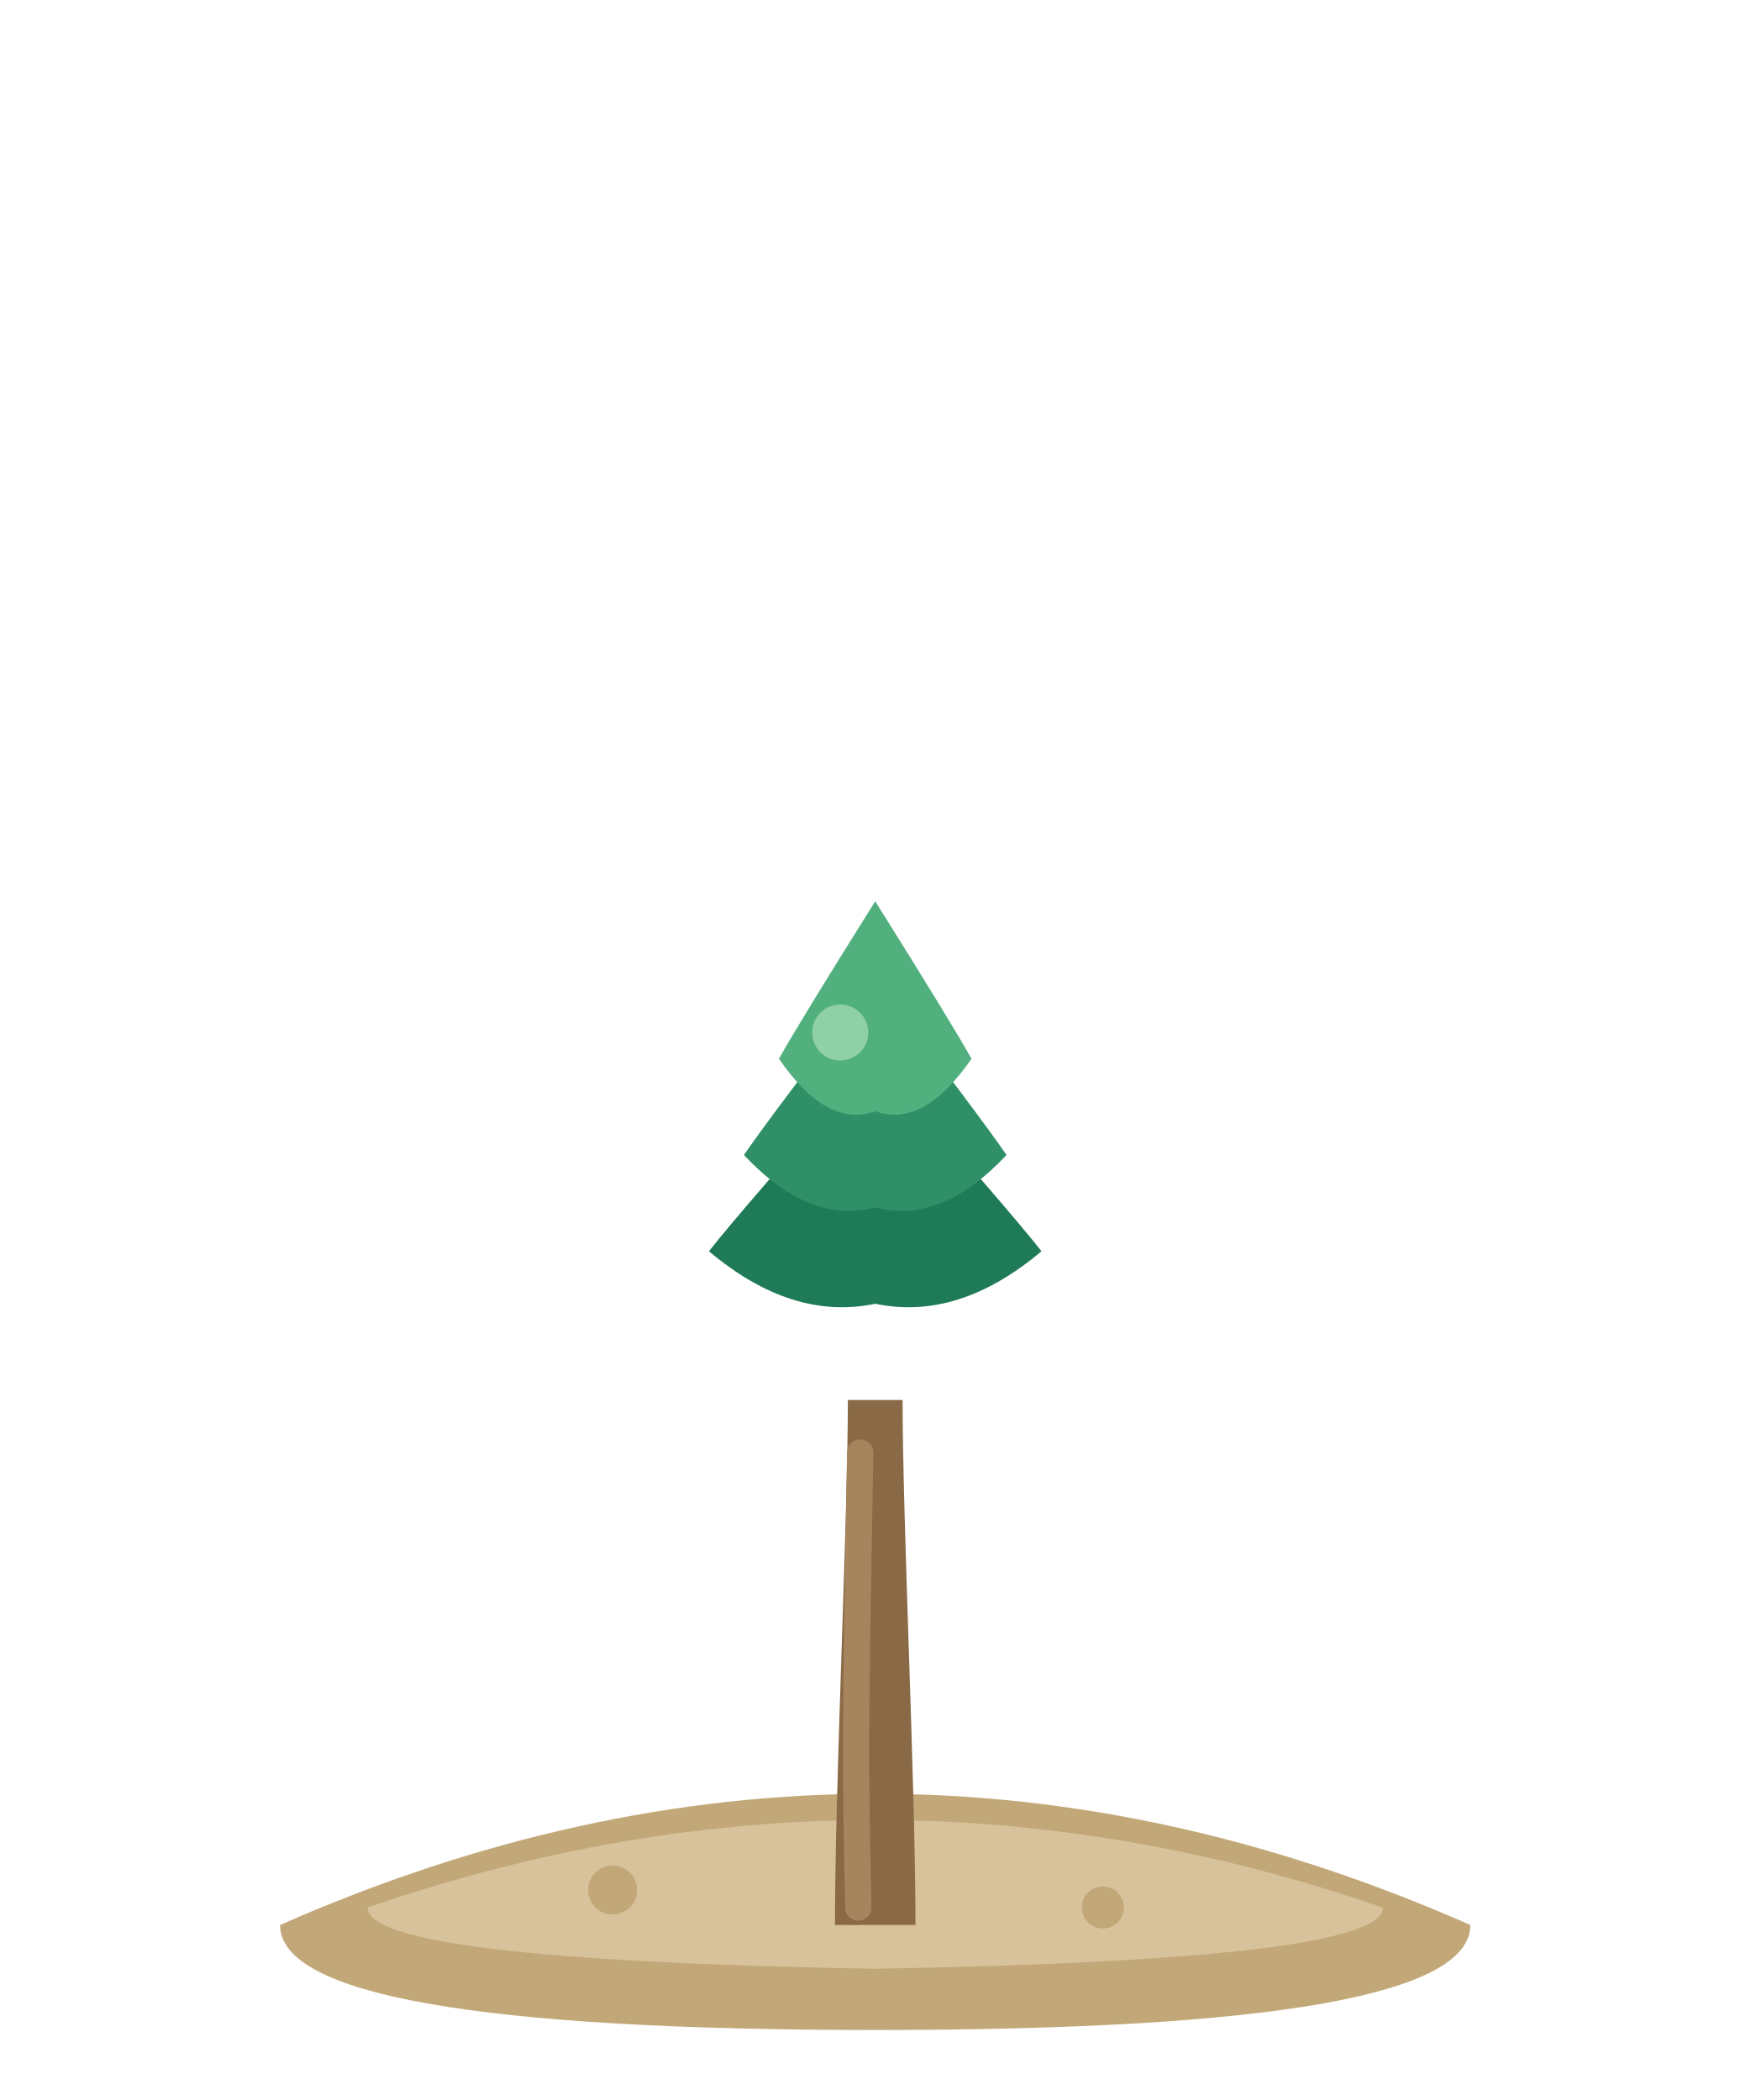
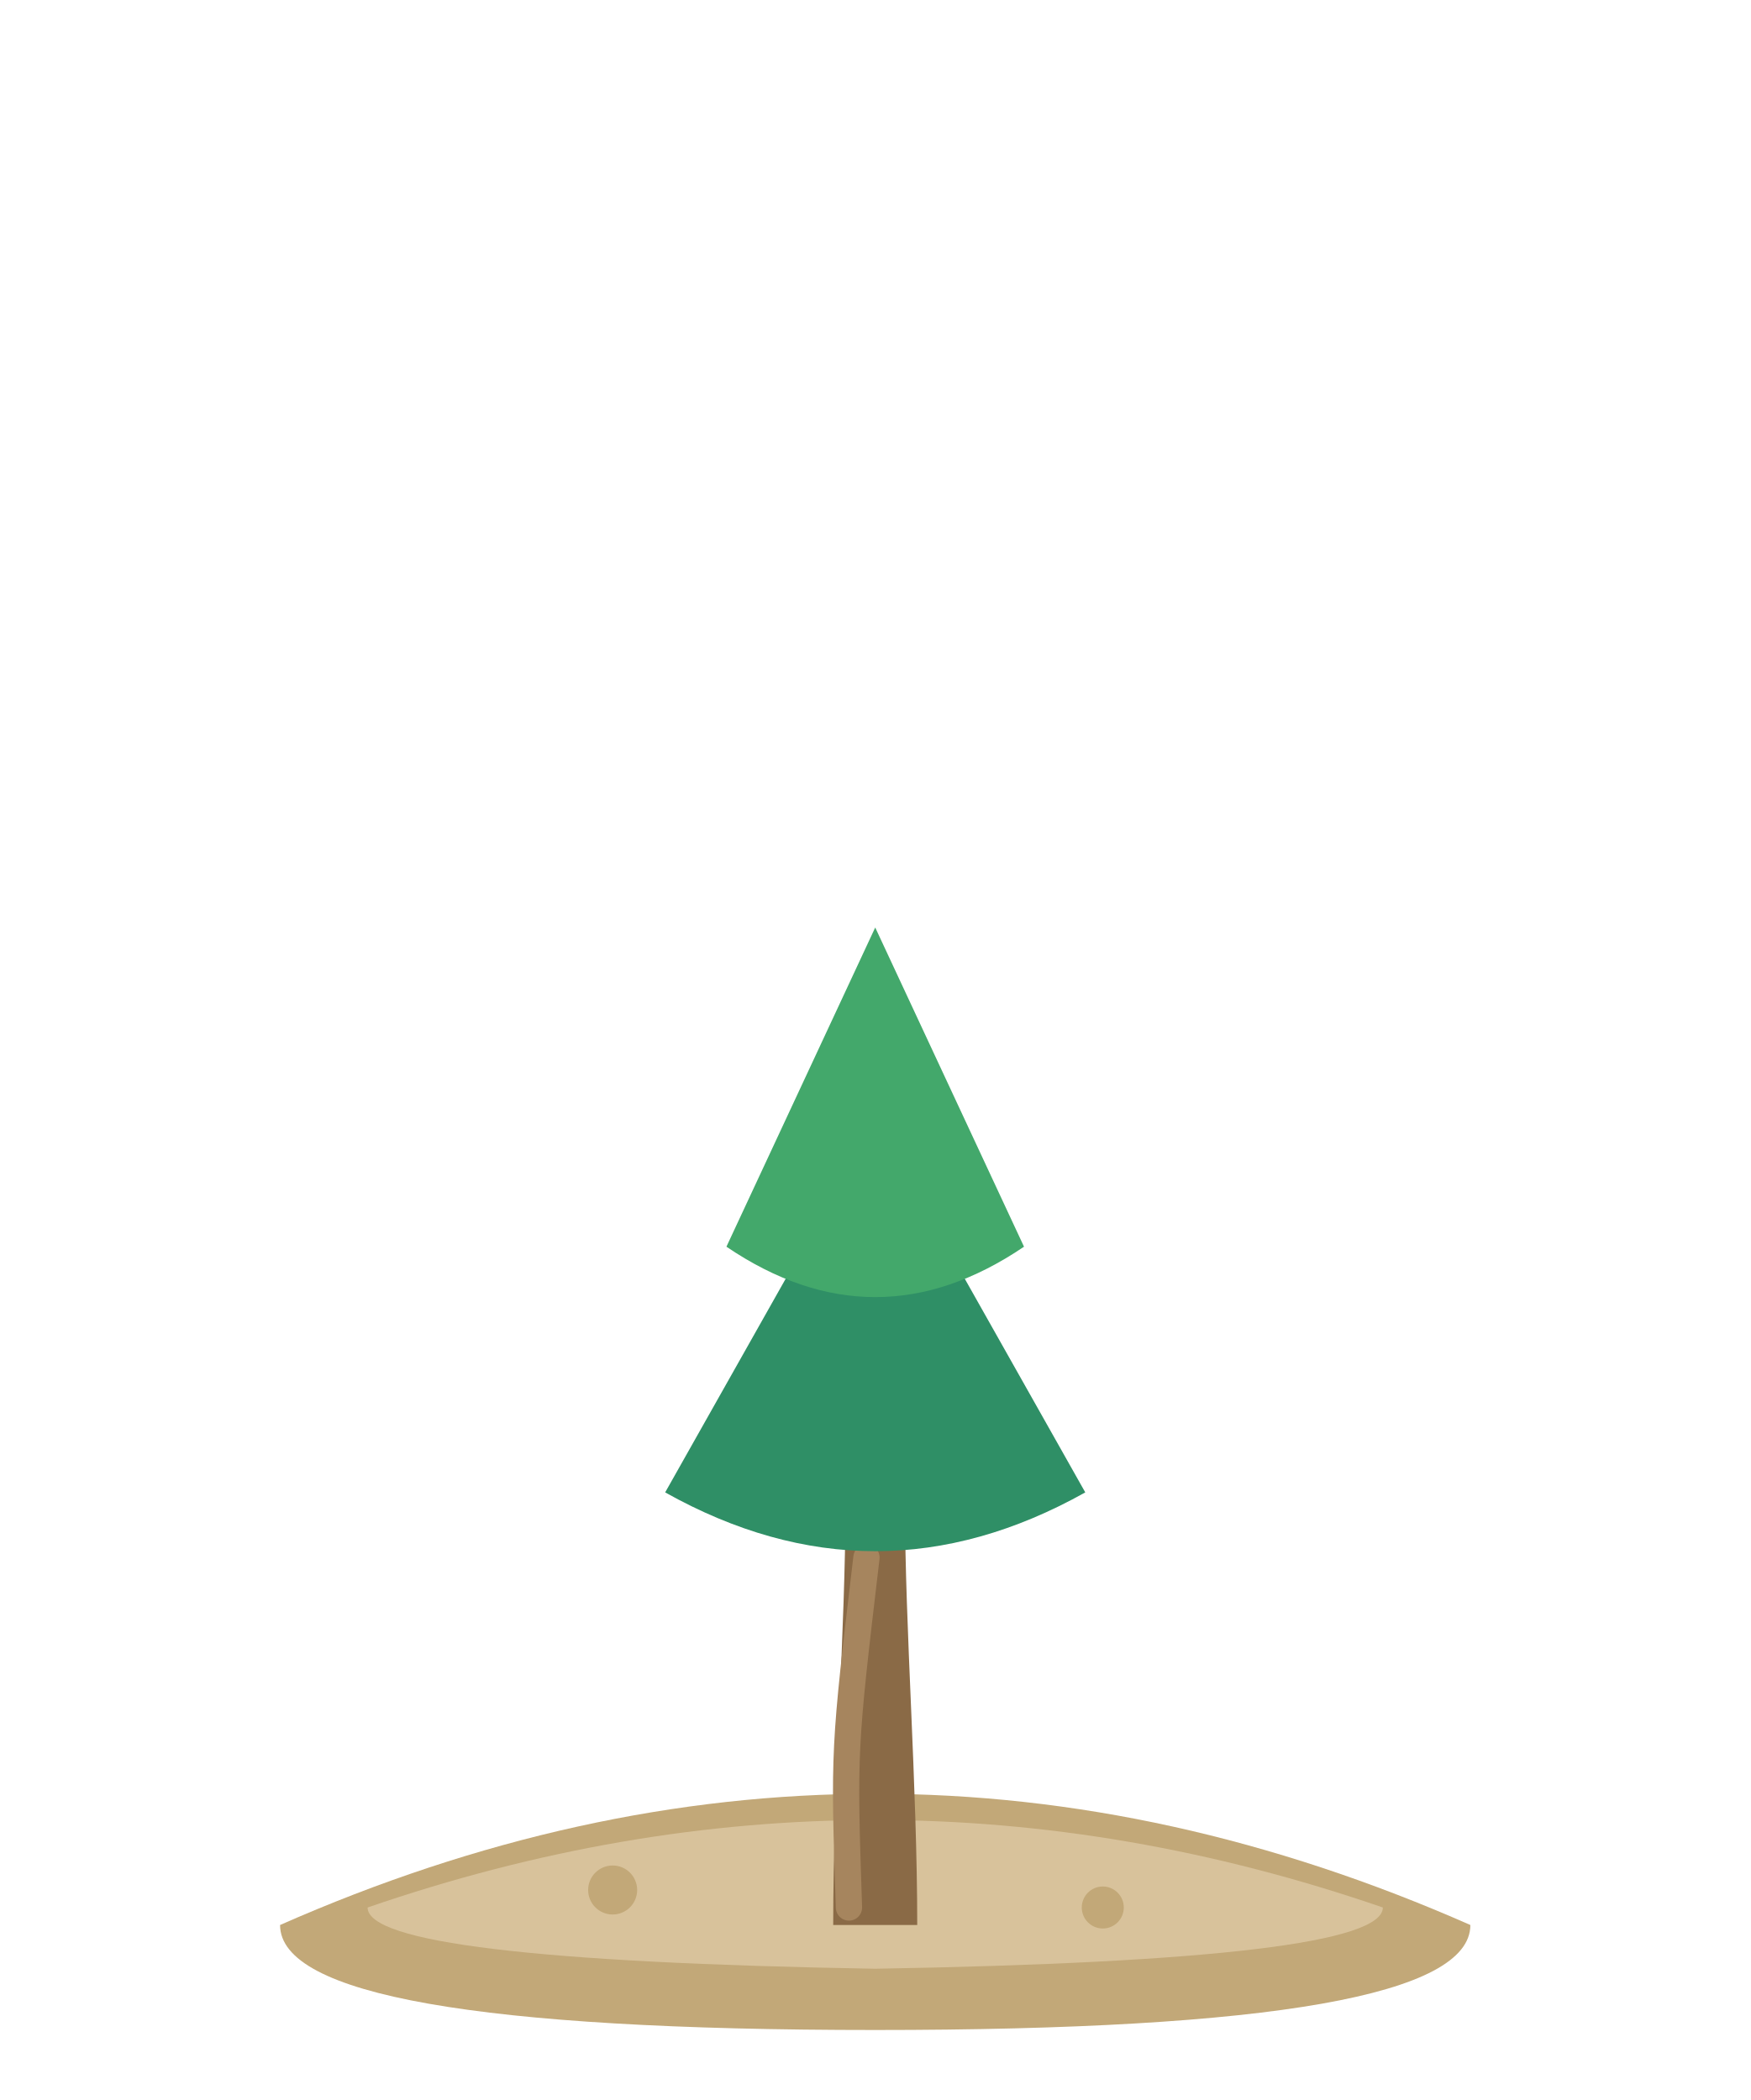
<svg xmlns="http://www.w3.org/2000/svg" viewBox="0 0 100 120">
  <path d="M16 110 Q50 95 84 110 Q84 116 50 116 Q16 116 16 110 Z" fill="#C2A878" />
  <path d="M21 109 Q50 99 79 109 Q79 112 50 112.5 Q21 112 21 109 Z" fill="#D8C29B" />
  <circle cx="35" cy="108" r="1.4" fill="#C2A878" />
  <circle cx="63" cy="109" r="1.2" fill="#C2A878" />
-   <path d="M47.7 110 C 47.7 102 48.436 87 48.436 80 L 51.564 80 C 51.564 87 52.3 102 52.3 110 Z" fill="#8A6A46" />
-   <path d="M49.14 83 C 48.85 100 48.85 100 49.034 109" stroke="#A6855E" stroke-width="1.5" fill="none" stroke-linecap="round" />
-   <path d="M 50 60.5 Q 57.6 69.08 59.5 71.5 Q 54.75 75.5 50 74.5 Q 45.25 75.5 40.5 71.5 Q 42.4 69.08 50 60.5 Z" fill="#1F7A57" />
-   <path d="M 50 56 Q 56 63.8 57.5 66 Q 53.75 70 50 69 Q 46.25 70 42.5 66 Q 44 63.8 50 56 Z" fill="#2F8F66" />
-   <path d="M 50 51.5 Q 54.4 58.52 55.5 60.5 Q 52.75 64.5 50 63.5 Q 47.25 64.5 44.5 60.5 Q 45.6 58.52 50 51.5 Z" fill="#52B07F" />
-   <circle cx="48" cy="59" r="1.6" fill="#8FD0A6" />
+   <path d="M47.6 110 C 47.6 102 48.3 93 48.3 86 L 51.7 86 C 51.7 93 52.4 102 52.4 110 Z" fill="#8A6A46" />
+   <path d="M49.5 89 C 48.2 100 48.2 100 48.5 109" stroke="#A6855E" stroke-width="1.5" fill="none" stroke-linecap="round" />
+   <path d="M50 64 Q56.96 76.34 62 85.28 Q50 92 38 85.28 Q43.04 76.34 50 64 Z" fill="#2F8F66" />
+   <path d="M50 53 Q54.93 63.58 58.5 71.24 Q50 77 41.5 71.24 Q45.07 63.58 50 53 Z" fill="#43A86B" />
</svg>
